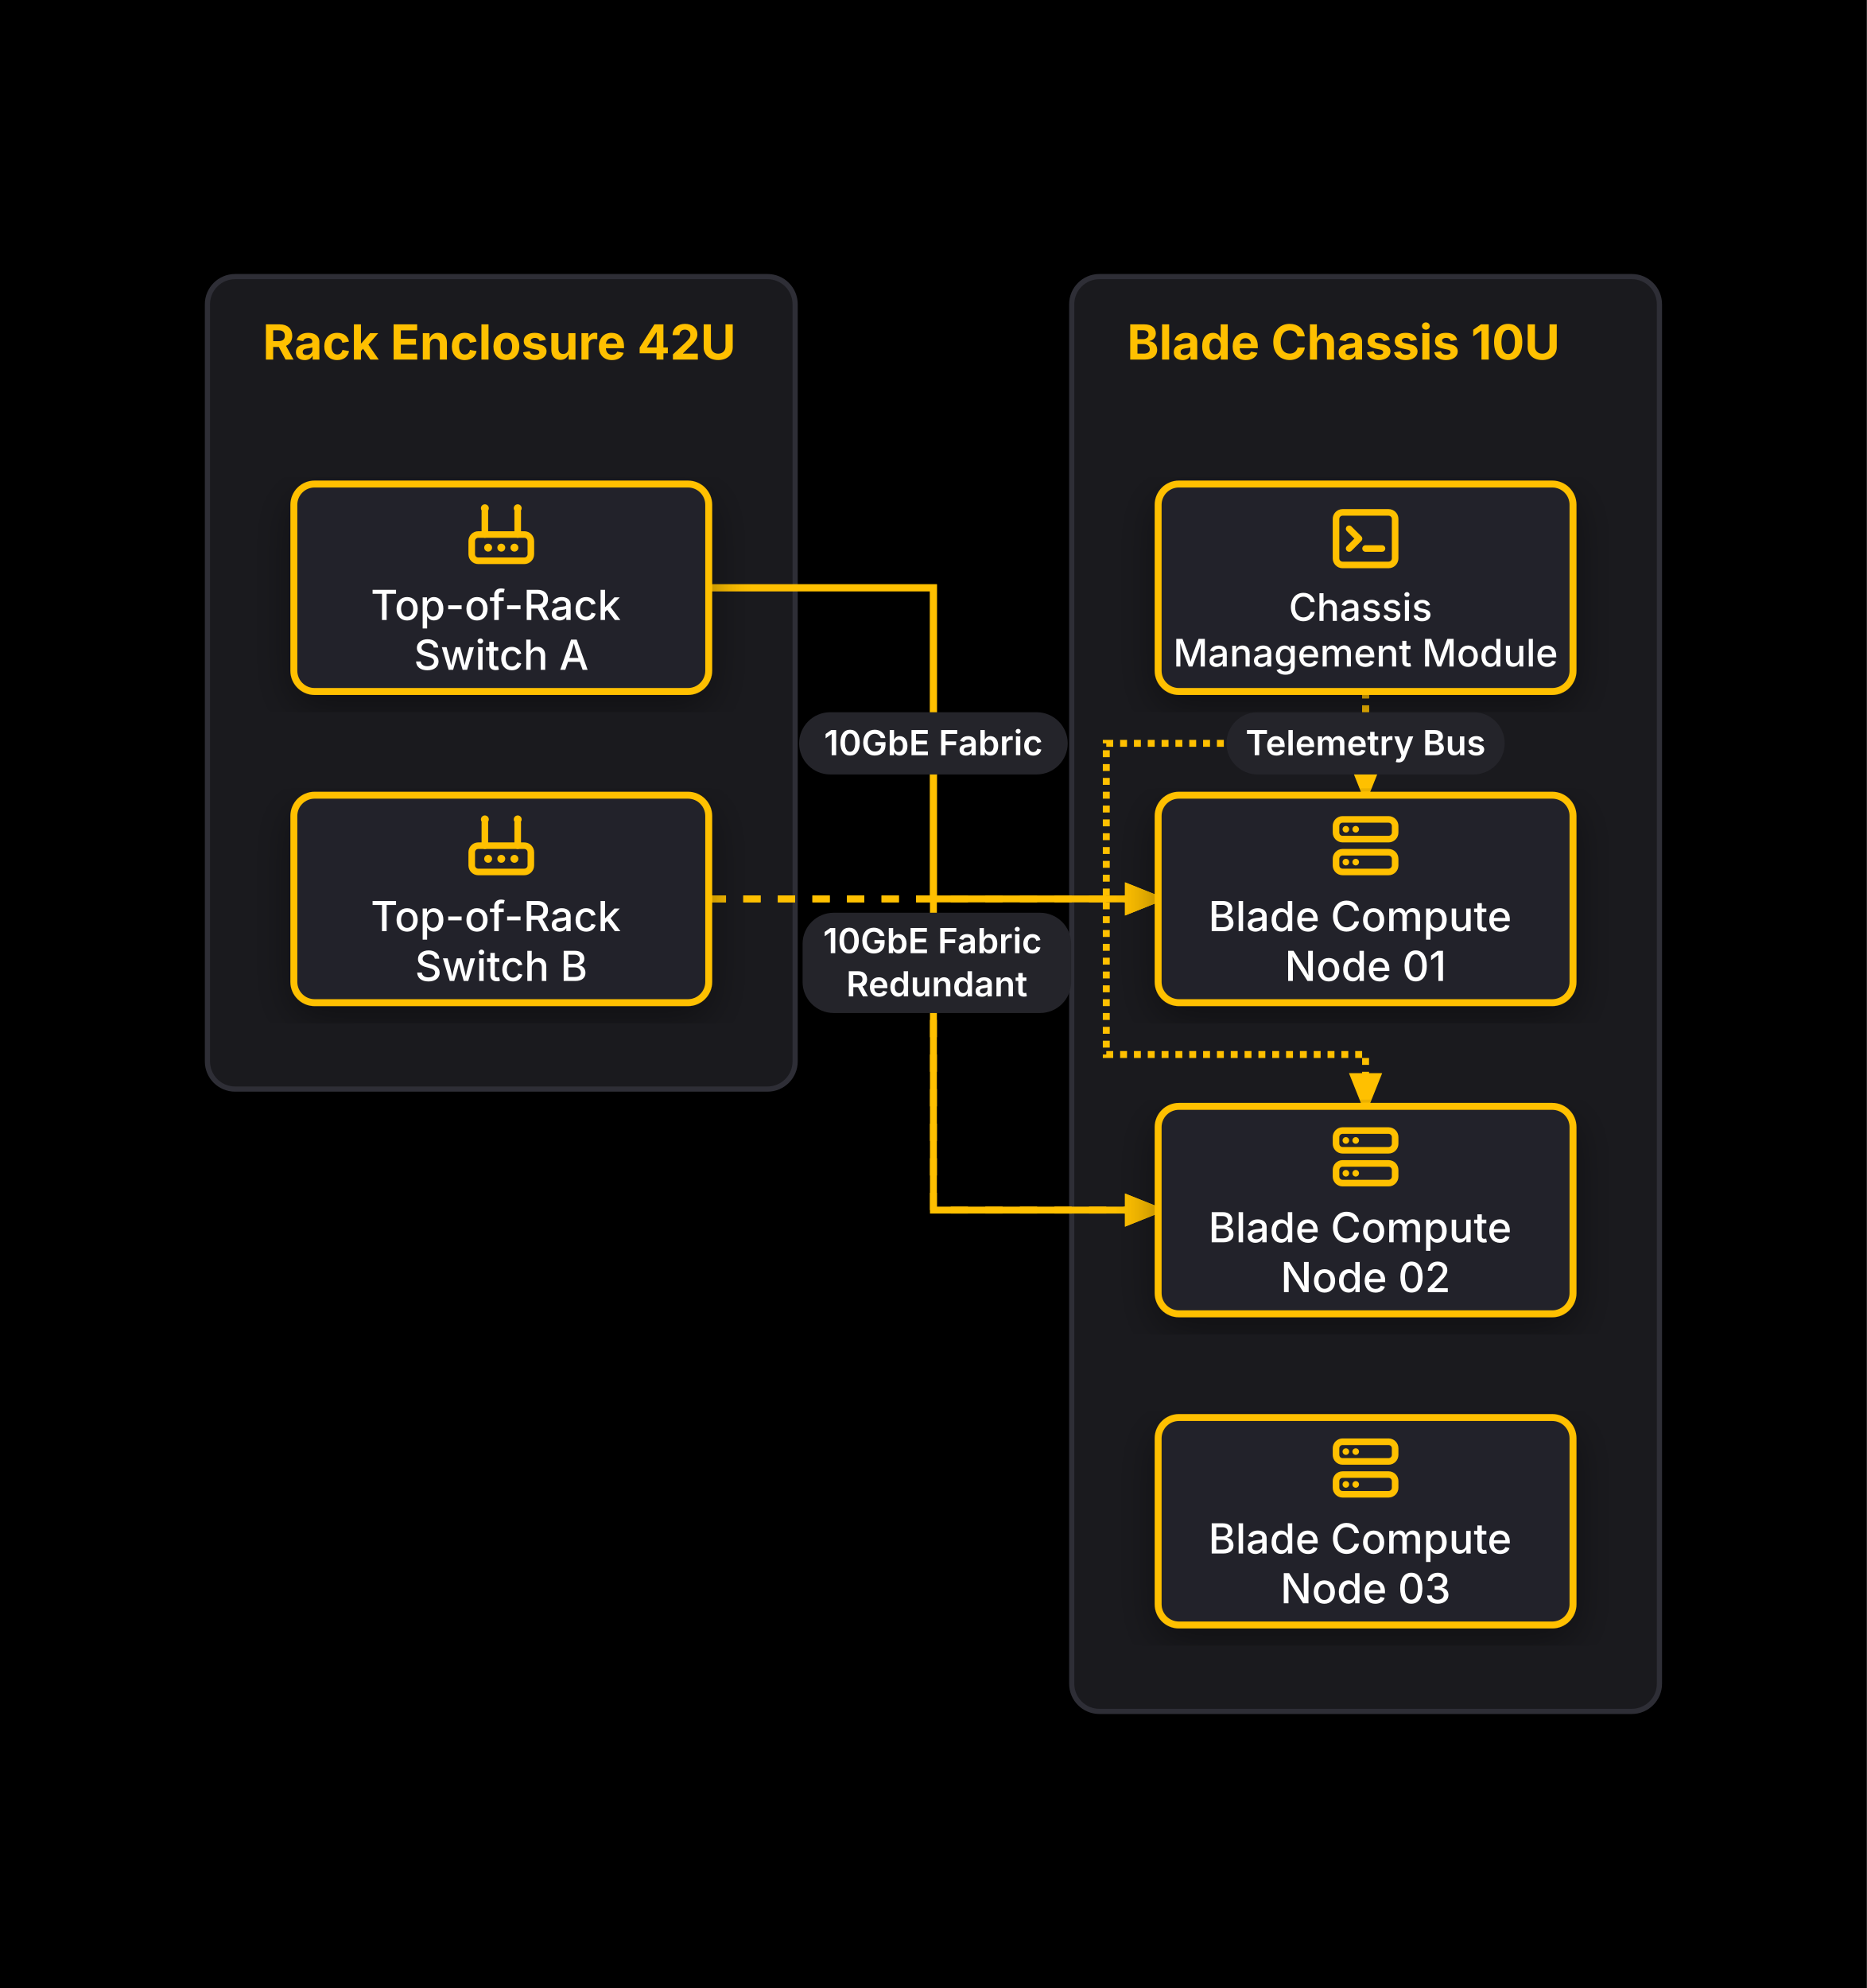
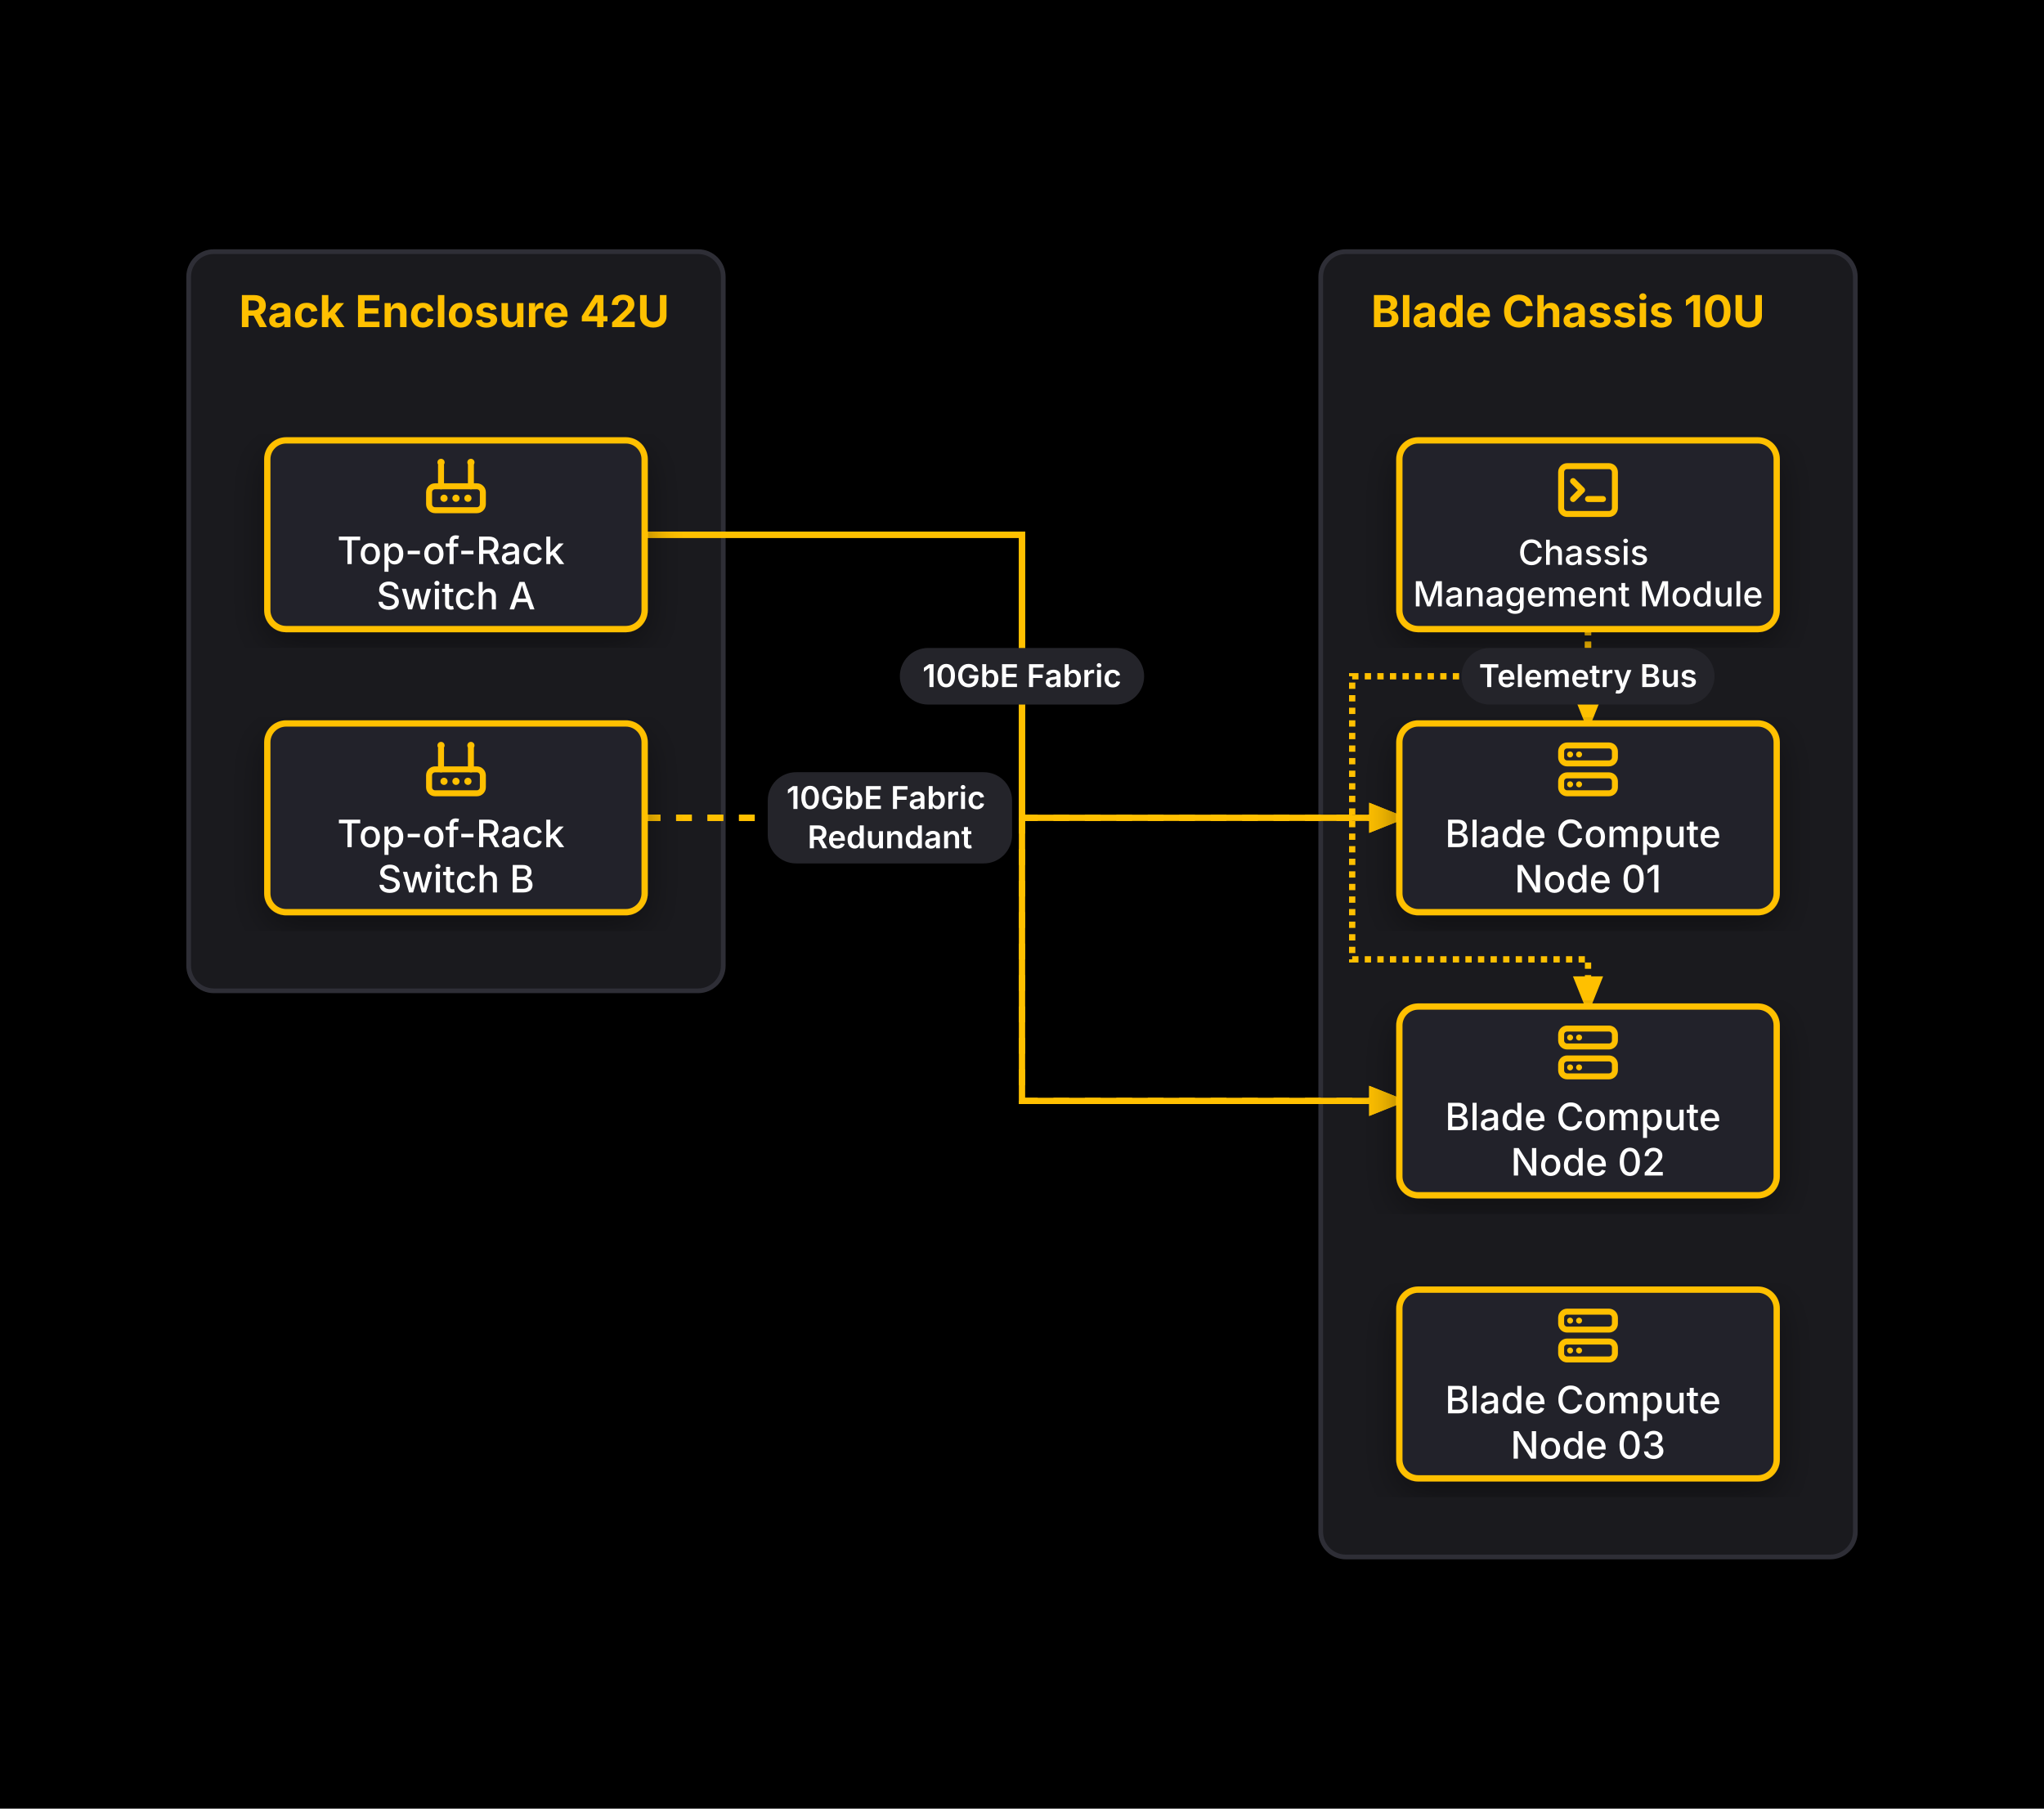
- <svg xmlns="http://www.w3.org/2000/svg" viewBox="0 0 540 575" width="540" height="575">
+ <svg xmlns="http://www.w3.org/2000/svg" viewBox="0 0 650 575" width="650" height="575">
  <defs>
    <marker id="arrow" viewBox="0 0 10 10" refX="8" refY="5" markerWidth="6" markerHeight="6" orient="auto-start-reverse">
      <path d="M 0 1 L 10 5 L 0 9 z" fill="#FFC000" />
    </marker>
    <marker id="arrow-tail" viewBox="0 0 10 10" refX="2" refY="5" markerWidth="6" markerHeight="6" orient="auto">
      <path d="M 10 1 L 0 5 L 10 9 z" fill="#FFC000" />
    </marker>
    <filter id="shadow" x="-10%" y="-10%" width="120%" height="120%">
      <feDropShadow dx="0" dy="4" stdDeviation="6" flood-color="#000000" flood-opacity="0.4" />
    </filter>
  </defs>
  <rect width="100%" height="100%" fill="#000000" />
  <g id="group_1">
    <rect x="60" y="80" width="170" height="235" rx="8" fill="#1A1A1E" stroke="#2E2E36" stroke-width="1.5" />
    <text x="76" y="104" fill="#FFC000" font-family="Inter, -apple-system, BlinkMacSystemFont, 'Segoe UI', Roboto, sans-serif" font-size="14" font-weight="700" text-anchor="start">Rack Enclosure 42U</text>
  </g>
  <g id="group_2">
-     <rect x="310" y="80" width="170" height="415" rx="8" fill="#1A1A1E" stroke="#2E2E36" stroke-width="1.5" />
-     <text x="326" y="104" fill="#FFC000" font-family="Inter, -apple-system, BlinkMacSystemFont, 'Segoe UI', Roboto, sans-serif" font-size="14" font-weight="700" text-anchor="start">Blade Chassis 10U</text>
+     <rect x="420" y="80" width="170" height="415" rx="8" fill="#1A1A1E" stroke="#2E2E36" stroke-width="1.5" />
+     <text x="436" y="104" fill="#FFC000" font-family="Inter, -apple-system, BlinkMacSystemFont, 'Segoe UI', Roboto, sans-serif" font-size="14" font-weight="700" text-anchor="start">Blade Chassis 10U</text>
  </g>
-   <path d="M 205 170 L 270 170 L 270 260 L 335 260" fill="none" stroke="#FFC000" stroke-width="2" marker-end="url(#arrow)" />
-   <path d="M 205 260 L 335 260" fill="none" stroke="#FFC000" stroke-width="2" stroke-dasharray="5,5" marker-end="url(#arrow)" />
-   <path d="M 205 170 L 270 170 L 270 350 L 335 350" fill="none" stroke="#FFC000" stroke-width="2" marker-end="url(#arrow)" />
-   <path d="M 205 260 L 270 260 L 270 350 L 335 350" fill="none" stroke="#FFC000" stroke-width="2" stroke-dasharray="5,5" marker-end="url(#arrow)" />
-   <path d="M 395 200 L 395 230" fill="none" stroke="#FFC000" stroke-width="2" stroke-dasharray="2,2" marker-end="url(#arrow)" />
-   <path d="M 395 200 L 395 215 L 320 215 L 320 305 L 395 305 L 395 320" fill="none" stroke="#FFC000" stroke-width="2" stroke-dasharray="2,2" marker-end="url(#arrow)" />
+   <path d="M 205 170 L 325 170 L 325 260 L 445 260" fill="none" stroke="#FFC000" stroke-width="2" marker-end="url(#arrow)" />
+   <path d="M 205 260 L 445 260" fill="none" stroke="#FFC000" stroke-width="2" stroke-dasharray="5,5" marker-end="url(#arrow)" />
+   <path d="M 205 170 L 325 170 L 325 350 L 445 350" fill="none" stroke="#FFC000" stroke-width="2" marker-end="url(#arrow)" />
+   <path d="M 205 260 L 325 260 L 325 350 L 445 350" fill="none" stroke="#FFC000" stroke-width="2" stroke-dasharray="5,5" marker-end="url(#arrow)" />
+   <path d="M 505 200 L 505 230" fill="none" stroke="#FFC000" stroke-width="2" stroke-dasharray="2,2" marker-end="url(#arrow)" />
+   <path d="M 505 200 L 505 215 L 430 215 L 430 305 L 505 305 L 505 320" fill="none" stroke="#FFC000" stroke-width="2" stroke-dasharray="2,2" marker-end="url(#arrow)" />
  <g class="badge">
-     <rect x="231.15" y="206" width="77.69" height="18" rx="9" fill="#24242A" />
-     <text x="270" y="218.44" fill="#FFFFFF" font-family="Inter, -apple-system, BlinkMacSystemFont, 'Segoe UI', Roboto, sans-serif" font-size="10" font-weight="600" text-anchor="middle">10GbE Fabric</text>
+     <rect x="286.15" y="206" width="77.69" height="18" rx="9" fill="#24242A" />
+     <text x="325" y="218.44" fill="#FFFFFF" font-family="Inter, -apple-system, BlinkMacSystemFont, 'Segoe UI', Roboto, sans-serif" font-size="10" font-weight="600" text-anchor="middle">10GbE Fabric</text>
  </g>
  <g class="badge">
-     <rect x="232.15" y="264" width="77.69" height="29" rx="9" fill="#24242A" />
-     <text x="271" y="275.69" text-anchor="middle" fill="#FFFFFF" font-family="Inter, -apple-system, BlinkMacSystemFont, 'Segoe UI', Roboto, sans-serif" font-size="10" font-weight="600">
-       <tspan x="271" dy="0">10GbE Fabric</tspan>
-       <tspan x="271" dy="12.5">Redundant</tspan>
+     <rect x="244.15" y="245.5" width="77.69" height="29" rx="9" fill="#24242A" />
+     <text x="283" y="257.19" text-anchor="middle" fill="#FFFFFF" font-family="Inter, -apple-system, BlinkMacSystemFont, 'Segoe UI', Roboto, sans-serif" font-size="10" font-weight="600">
+       <tspan x="283" dy="0">10GbE Fabric</tspan>
+       <tspan x="283" dy="12.5">Redundant</tspan>
    </text>
  </g>
  <g class="badge">
-     <rect x="354.77" y="206" width="80.46" height="18" rx="9" fill="#24242A" />
-     <text x="395" y="218.44" fill="#FFFFFF" font-family="Inter, -apple-system, BlinkMacSystemFont, 'Segoe UI', Roboto, sans-serif" font-size="10" font-weight="600" text-anchor="middle">Telemetry Bus</text>
+     <rect x="464.77" y="206" width="80.46" height="18" rx="9" fill="#24242A" />
+     <text x="505" y="218.44" fill="#FFFFFF" font-family="Inter, -apple-system, BlinkMacSystemFont, 'Segoe UI', Roboto, sans-serif" font-size="10" font-weight="600" text-anchor="middle">Telemetry Bus</text>
  </g>
  <g id="tor1" filter="url(#shadow)">
    <rect x="85" y="140" width="120" height="60" rx="6" fill="#24242A" stroke="#FFC000" stroke-width="2" />
    <g class="icon icon-router" transform="translate(133.6, 143.2) scale(0.95)">
      <rect x="3" y="12" width="18" height="8" rx="2" fill="none" stroke="#FFC000" stroke-width="2" />
      <line x1="7" y1="12" x2="7" y2="5" stroke="#FFC000" stroke-width="2" stroke-linecap="round" />
      <line x1="17" y1="12" x2="17" y2="5" stroke="#FFC000" stroke-width="2" stroke-linecap="round" />
      <circle cx="7" cy="4" r="1.2" fill="#FFC000" />
      <circle cx="17" cy="4" r="1.2" fill="#FFC000" />
      <circle cx="8" cy="16" r="1.2" fill="#FFC000" />
      <circle cx="12" cy="16" r="1.2" fill="#FFC000" />
      <circle cx="16" cy="16" r="1.2" fill="#FFC000" />
    </g>
    <text x="145" y="179.33" text-anchor="middle" fill="#FFFFFF" font-family="Inter, -apple-system, BlinkMacSystemFont, 'Segoe UI', Roboto, sans-serif" font-size="12" font-weight="500">
      <tspan x="145" dy="0">Top-of-Rack</tspan>
      <tspan x="145" dy="14.4">Switch A</tspan>
    </text>
  </g>
  <g id="tor2" filter="url(#shadow)">
    <rect x="85" y="230" width="120" height="60" rx="6" fill="#24242A" stroke="#FFC000" stroke-width="2" />
    <g class="icon icon-router" transform="translate(133.6, 233.2) scale(0.95)">
      <rect x="3" y="12" width="18" height="8" rx="2" fill="none" stroke="#FFC000" stroke-width="2" />
      <line x1="7" y1="12" x2="7" y2="5" stroke="#FFC000" stroke-width="2" stroke-linecap="round" />
      <line x1="17" y1="12" x2="17" y2="5" stroke="#FFC000" stroke-width="2" stroke-linecap="round" />
      <circle cx="7" cy="4" r="1.2" fill="#FFC000" />
      <circle cx="17" cy="4" r="1.2" fill="#FFC000" />
      <circle cx="8" cy="16" r="1.2" fill="#FFC000" />
      <circle cx="12" cy="16" r="1.2" fill="#FFC000" />
      <circle cx="16" cy="16" r="1.2" fill="#FFC000" />
    </g>
    <text x="145" y="269.33" text-anchor="middle" fill="#FFFFFF" font-family="Inter, -apple-system, BlinkMacSystemFont, 'Segoe UI', Roboto, sans-serif" font-size="12" font-weight="500">
      <tspan x="145" dy="0">Top-of-Rack</tspan>
      <tspan x="145" dy="14.4">Switch B</tspan>
    </text>
  </g>
  <g id="chassis_mgmt" filter="url(#shadow)">
-     <rect x="335" y="140" width="120" height="60" rx="6" fill="#24242A" stroke="#FFC000" stroke-width="2" />
-     <g class="icon icon-terminal" transform="translate(383.6, 144.4) scale(0.95)">
+     <rect x="445" y="140" width="120" height="60" rx="6" fill="#24242A" stroke="#FFC000" stroke-width="2" />
+     <g class="icon icon-terminal" transform="translate(493.6, 144.4) scale(0.95)">
      <rect x="3" y="4" width="18" height="16" rx="2" fill="none" stroke="#FFC000" stroke-width="2" />
      <polyline points="7,9 10,12 7,15" fill="none" stroke="#FFC000" stroke-width="2" stroke-linecap="round" stroke-linejoin="round" />
      <line x1="12" y1="15" x2="17" y2="15" stroke="#FFC000" stroke-width="2" stroke-linecap="round" />
    </g>
-     <text x="395" y="179.58" text-anchor="middle" fill="#FFFFFF" font-family="Inter, -apple-system, BlinkMacSystemFont, 'Segoe UI', Roboto, sans-serif" font-size="11" font-weight="500">
-       <tspan x="395" dy="0">Chassis</tspan>
-       <tspan x="395" dy="13.2">Management Module</tspan>
+     <text x="505" y="179.58" text-anchor="middle" fill="#FFFFFF" font-family="Inter, -apple-system, BlinkMacSystemFont, 'Segoe UI', Roboto, sans-serif" font-size="11" font-weight="500">
+       <tspan x="505" dy="0">Chassis</tspan>
+       <tspan x="505" dy="13.2">Management Module</tspan>
    </text>
  </g>
  <g id="blade1" filter="url(#shadow)">
-     <rect x="335" y="230" width="120" height="60" rx="6" fill="#24242A" stroke="#FFC000" stroke-width="2" />
-     <g class="icon icon-server" transform="translate(383.6, 233.2) scale(0.95)">
+     <rect x="445" y="230" width="120" height="60" rx="6" fill="#24242A" stroke="#FFC000" stroke-width="2" />
+     <g class="icon icon-server" transform="translate(493.6, 233.2) scale(0.95)">
      <rect x="3" y="4" width="18" height="6" rx="2" fill="none" stroke="#FFC000" stroke-width="2" />
      <rect x="3" y="14" width="18" height="6" rx="2" fill="none" stroke="#FFC000" stroke-width="2" />
      <circle cx="6" cy="7" r="1" fill="#FFC000" />
      <circle cx="9" cy="7" r="1" fill="#FFC000" />
      <circle cx="6" cy="17" r="1" fill="#FFC000" />
      <circle cx="9" cy="17" r="1" fill="#FFC000" />
    </g>
-     <text x="395" y="269.33" text-anchor="middle" fill="#FFFFFF" font-family="Inter, -apple-system, BlinkMacSystemFont, 'Segoe UI', Roboto, sans-serif" font-size="12" font-weight="500">
-       <tspan x="395" dy="0">Blade Compute</tspan>
-       <tspan x="395" dy="14.4">Node 01</tspan>
+     <text x="505" y="269.33" text-anchor="middle" fill="#FFFFFF" font-family="Inter, -apple-system, BlinkMacSystemFont, 'Segoe UI', Roboto, sans-serif" font-size="12" font-weight="500">
+       <tspan x="505" dy="0">Blade Compute</tspan>
+       <tspan x="505" dy="14.4">Node 01</tspan>
    </text>
  </g>
  <g id="blade2" filter="url(#shadow)">
-     <rect x="335" y="320" width="120" height="60" rx="6" fill="#24242A" stroke="#FFC000" stroke-width="2" />
-     <g class="icon icon-server" transform="translate(383.6, 323.2) scale(0.95)">
+     <rect x="445" y="320" width="120" height="60" rx="6" fill="#24242A" stroke="#FFC000" stroke-width="2" />
+     <g class="icon icon-server" transform="translate(493.6, 323.2) scale(0.95)">
      <rect x="3" y="4" width="18" height="6" rx="2" fill="none" stroke="#FFC000" stroke-width="2" />
      <rect x="3" y="14" width="18" height="6" rx="2" fill="none" stroke="#FFC000" stroke-width="2" />
      <circle cx="6" cy="7" r="1" fill="#FFC000" />
      <circle cx="9" cy="7" r="1" fill="#FFC000" />
      <circle cx="6" cy="17" r="1" fill="#FFC000" />
      <circle cx="9" cy="17" r="1" fill="#FFC000" />
    </g>
-     <text x="395" y="359.33" text-anchor="middle" fill="#FFFFFF" font-family="Inter, -apple-system, BlinkMacSystemFont, 'Segoe UI', Roboto, sans-serif" font-size="12" font-weight="500">
-       <tspan x="395" dy="0">Blade Compute</tspan>
-       <tspan x="395" dy="14.4">Node 02</tspan>
+     <text x="505" y="359.33" text-anchor="middle" fill="#FFFFFF" font-family="Inter, -apple-system, BlinkMacSystemFont, 'Segoe UI', Roboto, sans-serif" font-size="12" font-weight="500">
+       <tspan x="505" dy="0">Blade Compute</tspan>
+       <tspan x="505" dy="14.4">Node 02</tspan>
    </text>
  </g>
  <g id="blade3" filter="url(#shadow)">
-     <rect x="335" y="410" width="120" height="60" rx="6" fill="#24242A" stroke="#FFC000" stroke-width="2" />
-     <g class="icon icon-server" transform="translate(383.6, 413.2) scale(0.95)">
+     <rect x="445" y="410" width="120" height="60" rx="6" fill="#24242A" stroke="#FFC000" stroke-width="2" />
+     <g class="icon icon-server" transform="translate(493.6, 413.2) scale(0.95)">
      <rect x="3" y="4" width="18" height="6" rx="2" fill="none" stroke="#FFC000" stroke-width="2" />
      <rect x="3" y="14" width="18" height="6" rx="2" fill="none" stroke="#FFC000" stroke-width="2" />
      <circle cx="6" cy="7" r="1" fill="#FFC000" />
      <circle cx="9" cy="7" r="1" fill="#FFC000" />
      <circle cx="6" cy="17" r="1" fill="#FFC000" />
      <circle cx="9" cy="17" r="1" fill="#FFC000" />
    </g>
-     <text x="395" y="449.33" text-anchor="middle" fill="#FFFFFF" font-family="Inter, -apple-system, BlinkMacSystemFont, 'Segoe UI', Roboto, sans-serif" font-size="12" font-weight="500">
-       <tspan x="395" dy="0">Blade Compute</tspan>
-       <tspan x="395" dy="14.4">Node 03</tspan>
+     <text x="505" y="449.33" text-anchor="middle" fill="#FFFFFF" font-family="Inter, -apple-system, BlinkMacSystemFont, 'Segoe UI', Roboto, sans-serif" font-size="12" font-weight="500">
+       <tspan x="505" dy="0">Blade Compute</tspan>
+       <tspan x="505" dy="14.4">Node 03</tspan>
    </text>
  </g>
</svg>
